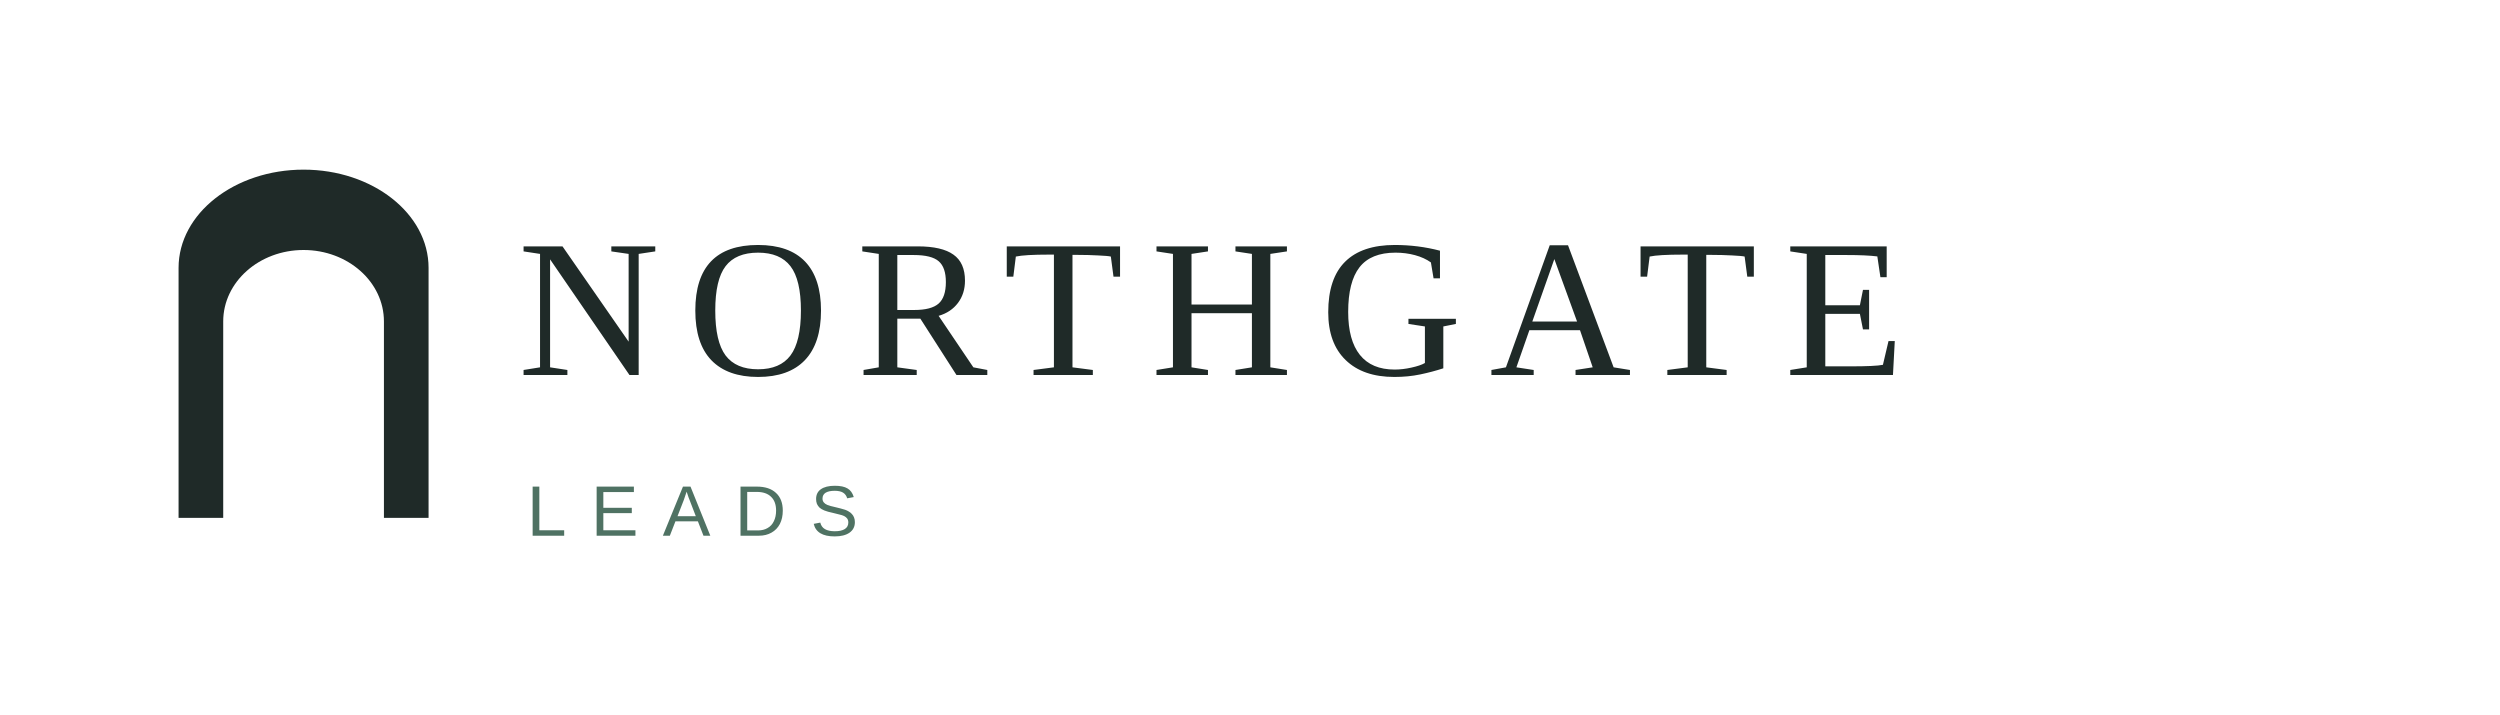
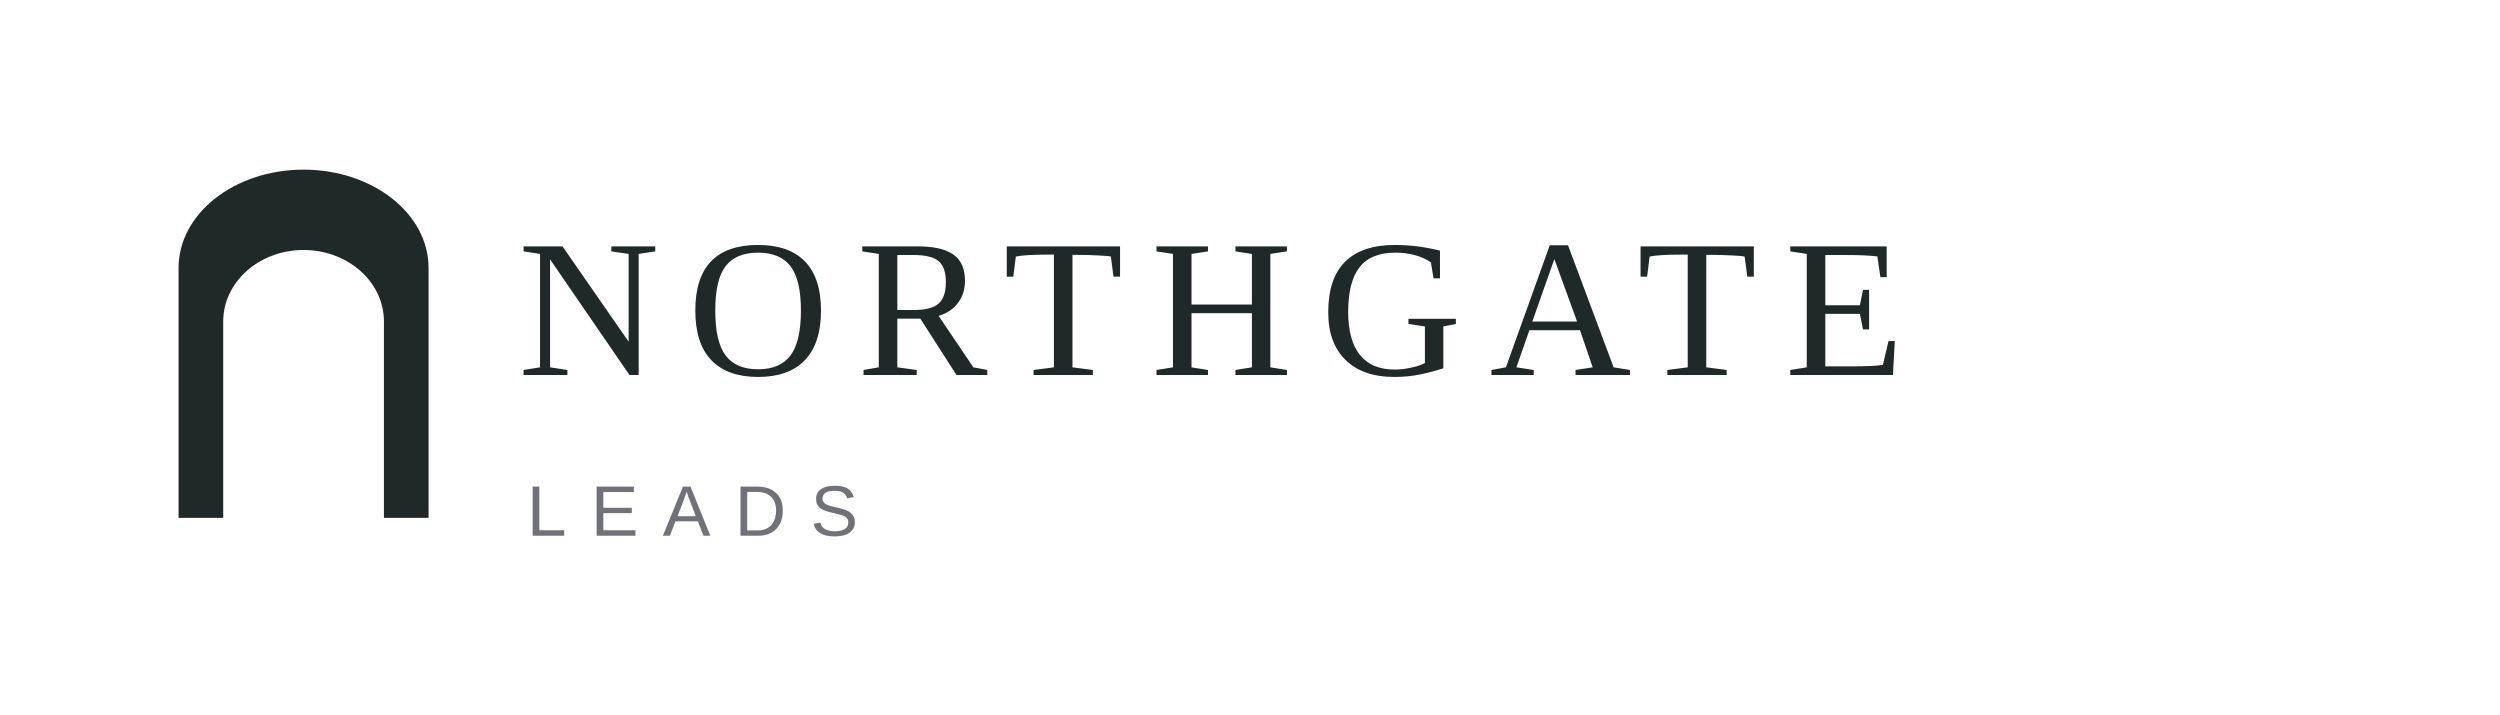
<svg xmlns="http://www.w3.org/2000/svg" viewBox="0 0 280 80" width="280" height="80">
  <g transform="translate(20, 18)">
    <path d="M 0,40 L 0,12 A 14,11 0 0 1 28,12 L 28,40 Z M 5,40 L 5,18 A 9,8 0 0 1 23,18 L 23,40 Z" fill="#1F2A28" fill-rule="evenodd" />
  </g>
  <text x="58" y="42" style="font-family: Georgia, 'Times New Roman', serif; font-size: 22px; font-weight: 500; fill: #1F2A28; letter-spacing: 0.14em;">NORTHGATE</text>
-   <text x="59" y="60" style="font-family: 'Helvetica Neue', Arial, sans-serif; font-size: 8px; fill: #4F7263; letter-spacing: 0.34em; font-weight: 500;">LEADS</text>
+   <text x="59" y="60" style="font-family: 'Helvetica Neue', Arial, sans-serif; font-size: 8px; fill: #71717A; letter-spacing: 0.34em; font-weight: 500;">LEADS</text>
</svg>
